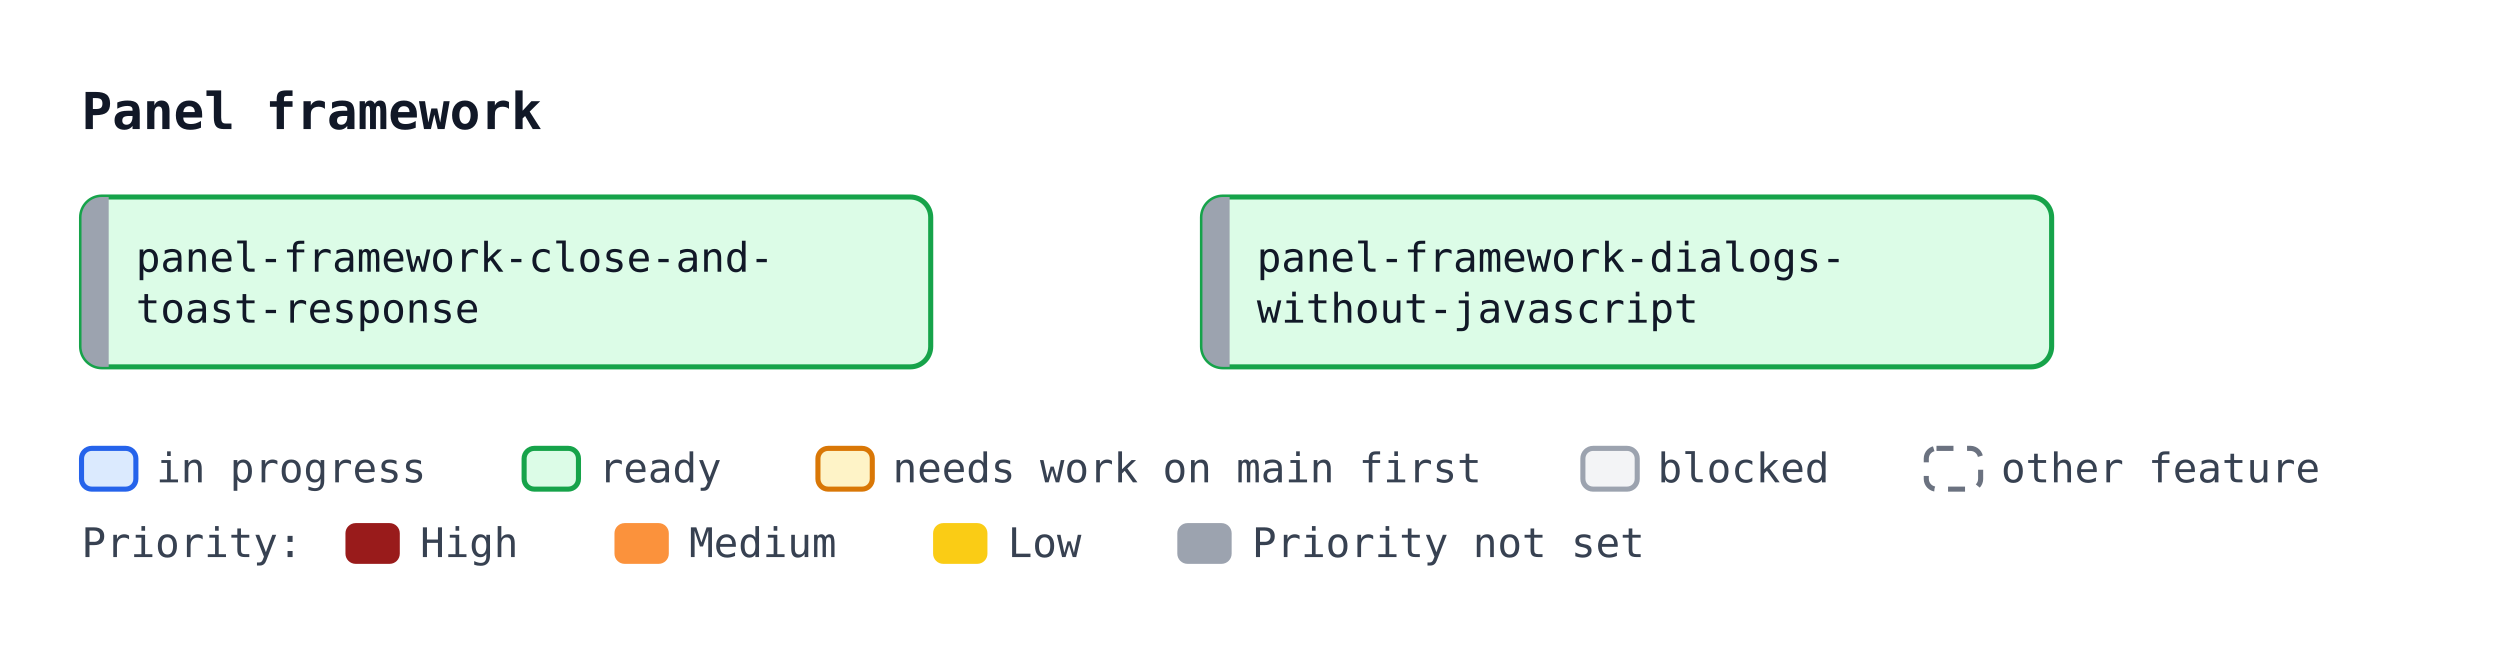
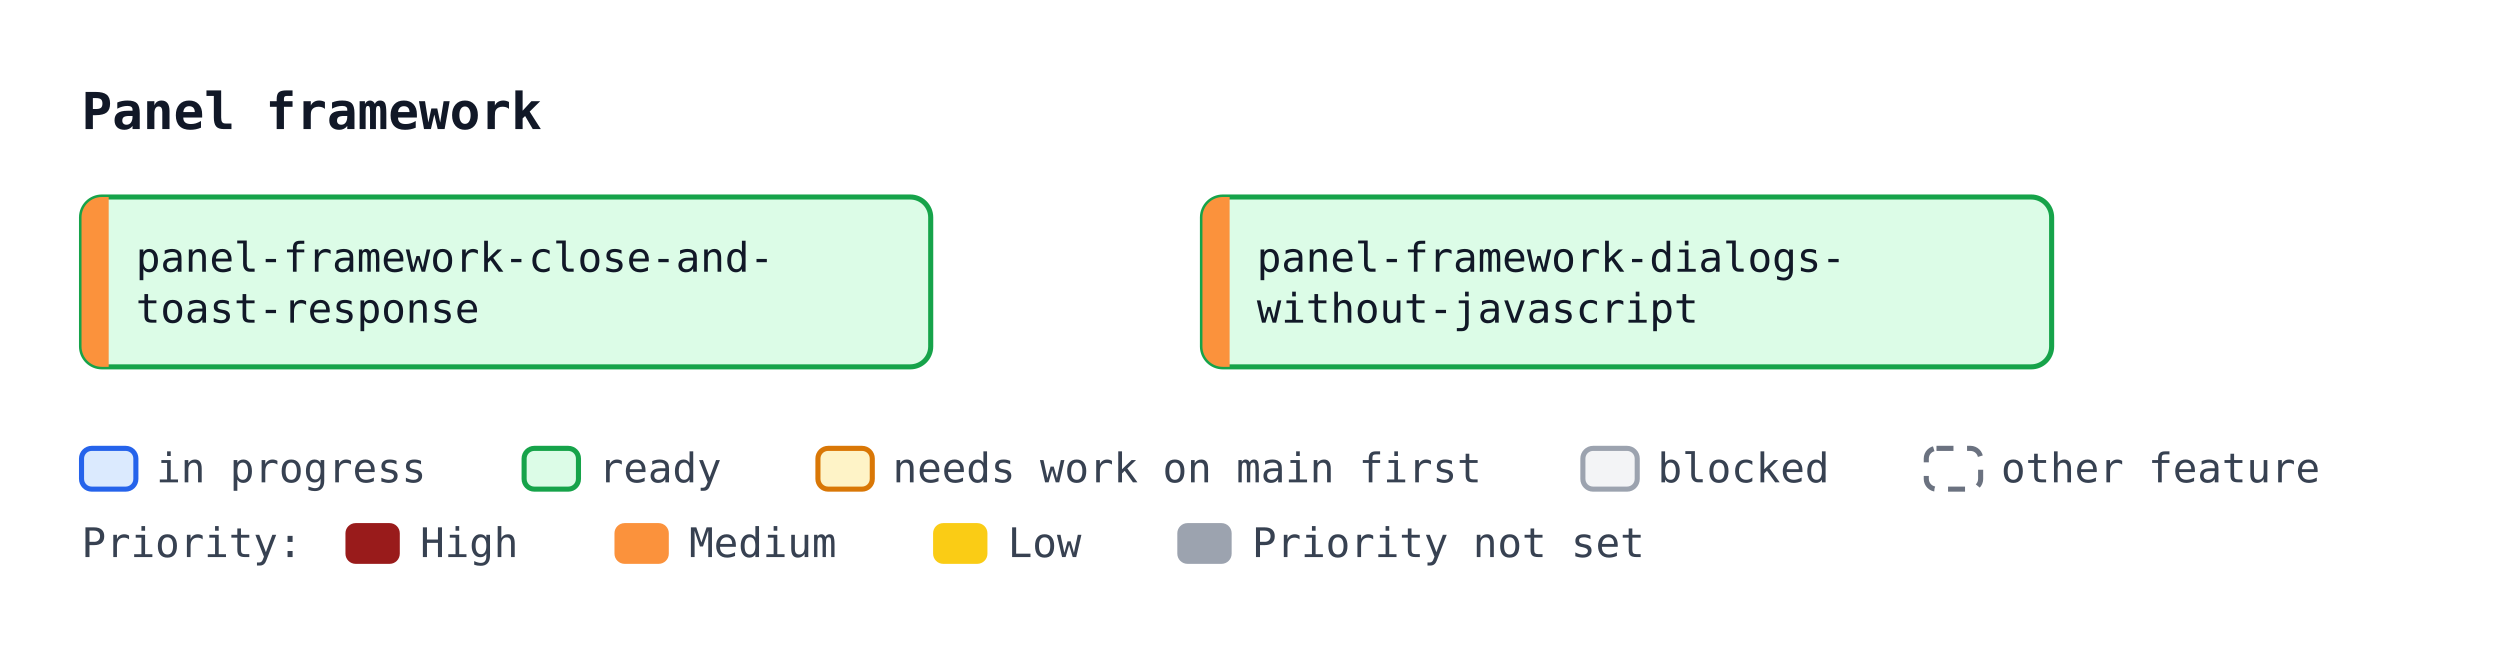
<svg xmlns="http://www.w3.org/2000/svg" width="736" height="194" viewBox="0 0 736 194" font-family="ui-monospace, SFMono-Regular, Menlo, Consolas, monospace" font-size="12">
  <defs>
    <marker id="arrow" viewBox="0 0 10 10" refX="10" refY="5" markerWidth="7" markerHeight="7" orient="auto-start-reverse">
      <path d="M0,0 L10,5 L0,10 z" fill="#4b5563" />
    </marker>
  </defs>
  <rect width="736" height="194" fill="#ffffff" />
  <text x="24" y="38" font-size="15" font-weight="bold" fill="#111827">Panel framework</text>
  <rect x="24.0" y="58.0" width="250" height="50" rx="6" fill="#dcfce7" stroke="#16a34a" stroke-width="1.5" />
-   <path d="M32.0,58.0 H30.0 A6,6 0 0 0 24.0,64.0 V102.0 A6,6 0 0 0 30.0,108.0 H32.0 Z" fill="#9ca3af" />
+   <path d="M32.0,58.0 H30.0 A6,6 0 0 0 24.0,64.0 V102.0 A6,6 0 0 0 30.0,108.0 H32.0 Z" fill="#fb923c" />
  <text x="40.0" y="80.0" fill="#111827">panel-framework-close-and-</text>
  <text x="40.0" y="95.0" fill="#111827">toast-response</text>
  <rect x="354.0" y="58.0" width="250" height="50" rx="6" fill="#dcfce7" stroke="#16a34a" stroke-width="1.5" />
-   <path d="M362.0,58.0 H360.0 A6,6 0 0 0 354.0,64.0 V102.0 A6,6 0 0 0 360.0,108.0 H362.0 Z" fill="#9ca3af" />
+   <path d="M362.0,58.0 H360.0 A6,6 0 0 0 354.0,64.0 V102.0 A6,6 0 0 0 360.0,108.0 H362.0 Z" fill="#fb923c" />
  <text x="370.0" y="80.0" fill="#111827">panel-framework-dialogs-</text>
  <text x="370.0" y="95.0" fill="#111827">without-javascript</text>
  <rect x="24.0" y="132" width="16" height="12" rx="3" fill="#dbeafe" stroke="#2563eb" stroke-width="1.5" />
  <text x="46.0" y="142" fill="#374151">in progress</text>
  <rect x="154.3" y="132" width="16" height="12" rx="3" fill="#dcfce7" stroke="#16a34a" stroke-width="1.5" />
  <text x="176.3" y="142" fill="#374151">ready</text>
  <rect x="240.8" y="132" width="16" height="12" rx="3" fill="#fef3c7" stroke="#d97706" stroke-width="1.5" />
  <text x="262.8" y="142" fill="#374151">needs work on main first</text>
  <rect x="466.0" y="132" width="16" height="12" rx="3" fill="#f3f4f6" stroke="#9ca3af" stroke-width="1.5" />
  <text x="488.0" y="142" fill="#374151">blocked</text>
  <rect x="567.1" y="132" width="16" height="12" rx="3" fill="#ffffff" stroke="#6b7280" stroke-width="1.5" stroke-dasharray="5 4" />
  <text x="589.1" y="142" fill="#374151">other feature</text>
  <text x="24" y="164" fill="#374151">Priority:</text>
  <rect x="101.7" y="154" width="16" height="12" rx="3" fill="#991b1b" />
  <text x="123.7" y="164" fill="#374151">High</text>
  <rect x="180.9" y="154" width="16" height="12" rx="3" fill="#fb923c" />
  <text x="202.9" y="164" fill="#374151">Medium</text>
  <rect x="274.7" y="154" width="16" height="12" rx="3" fill="#facc15" />
  <text x="296.7" y="164" fill="#374151">Low</text>
  <rect x="346.6" y="154" width="16" height="12" rx="3" fill="#9ca3af" />
  <text x="368.6" y="164" fill="#374151">Priority not set</text>
</svg>
